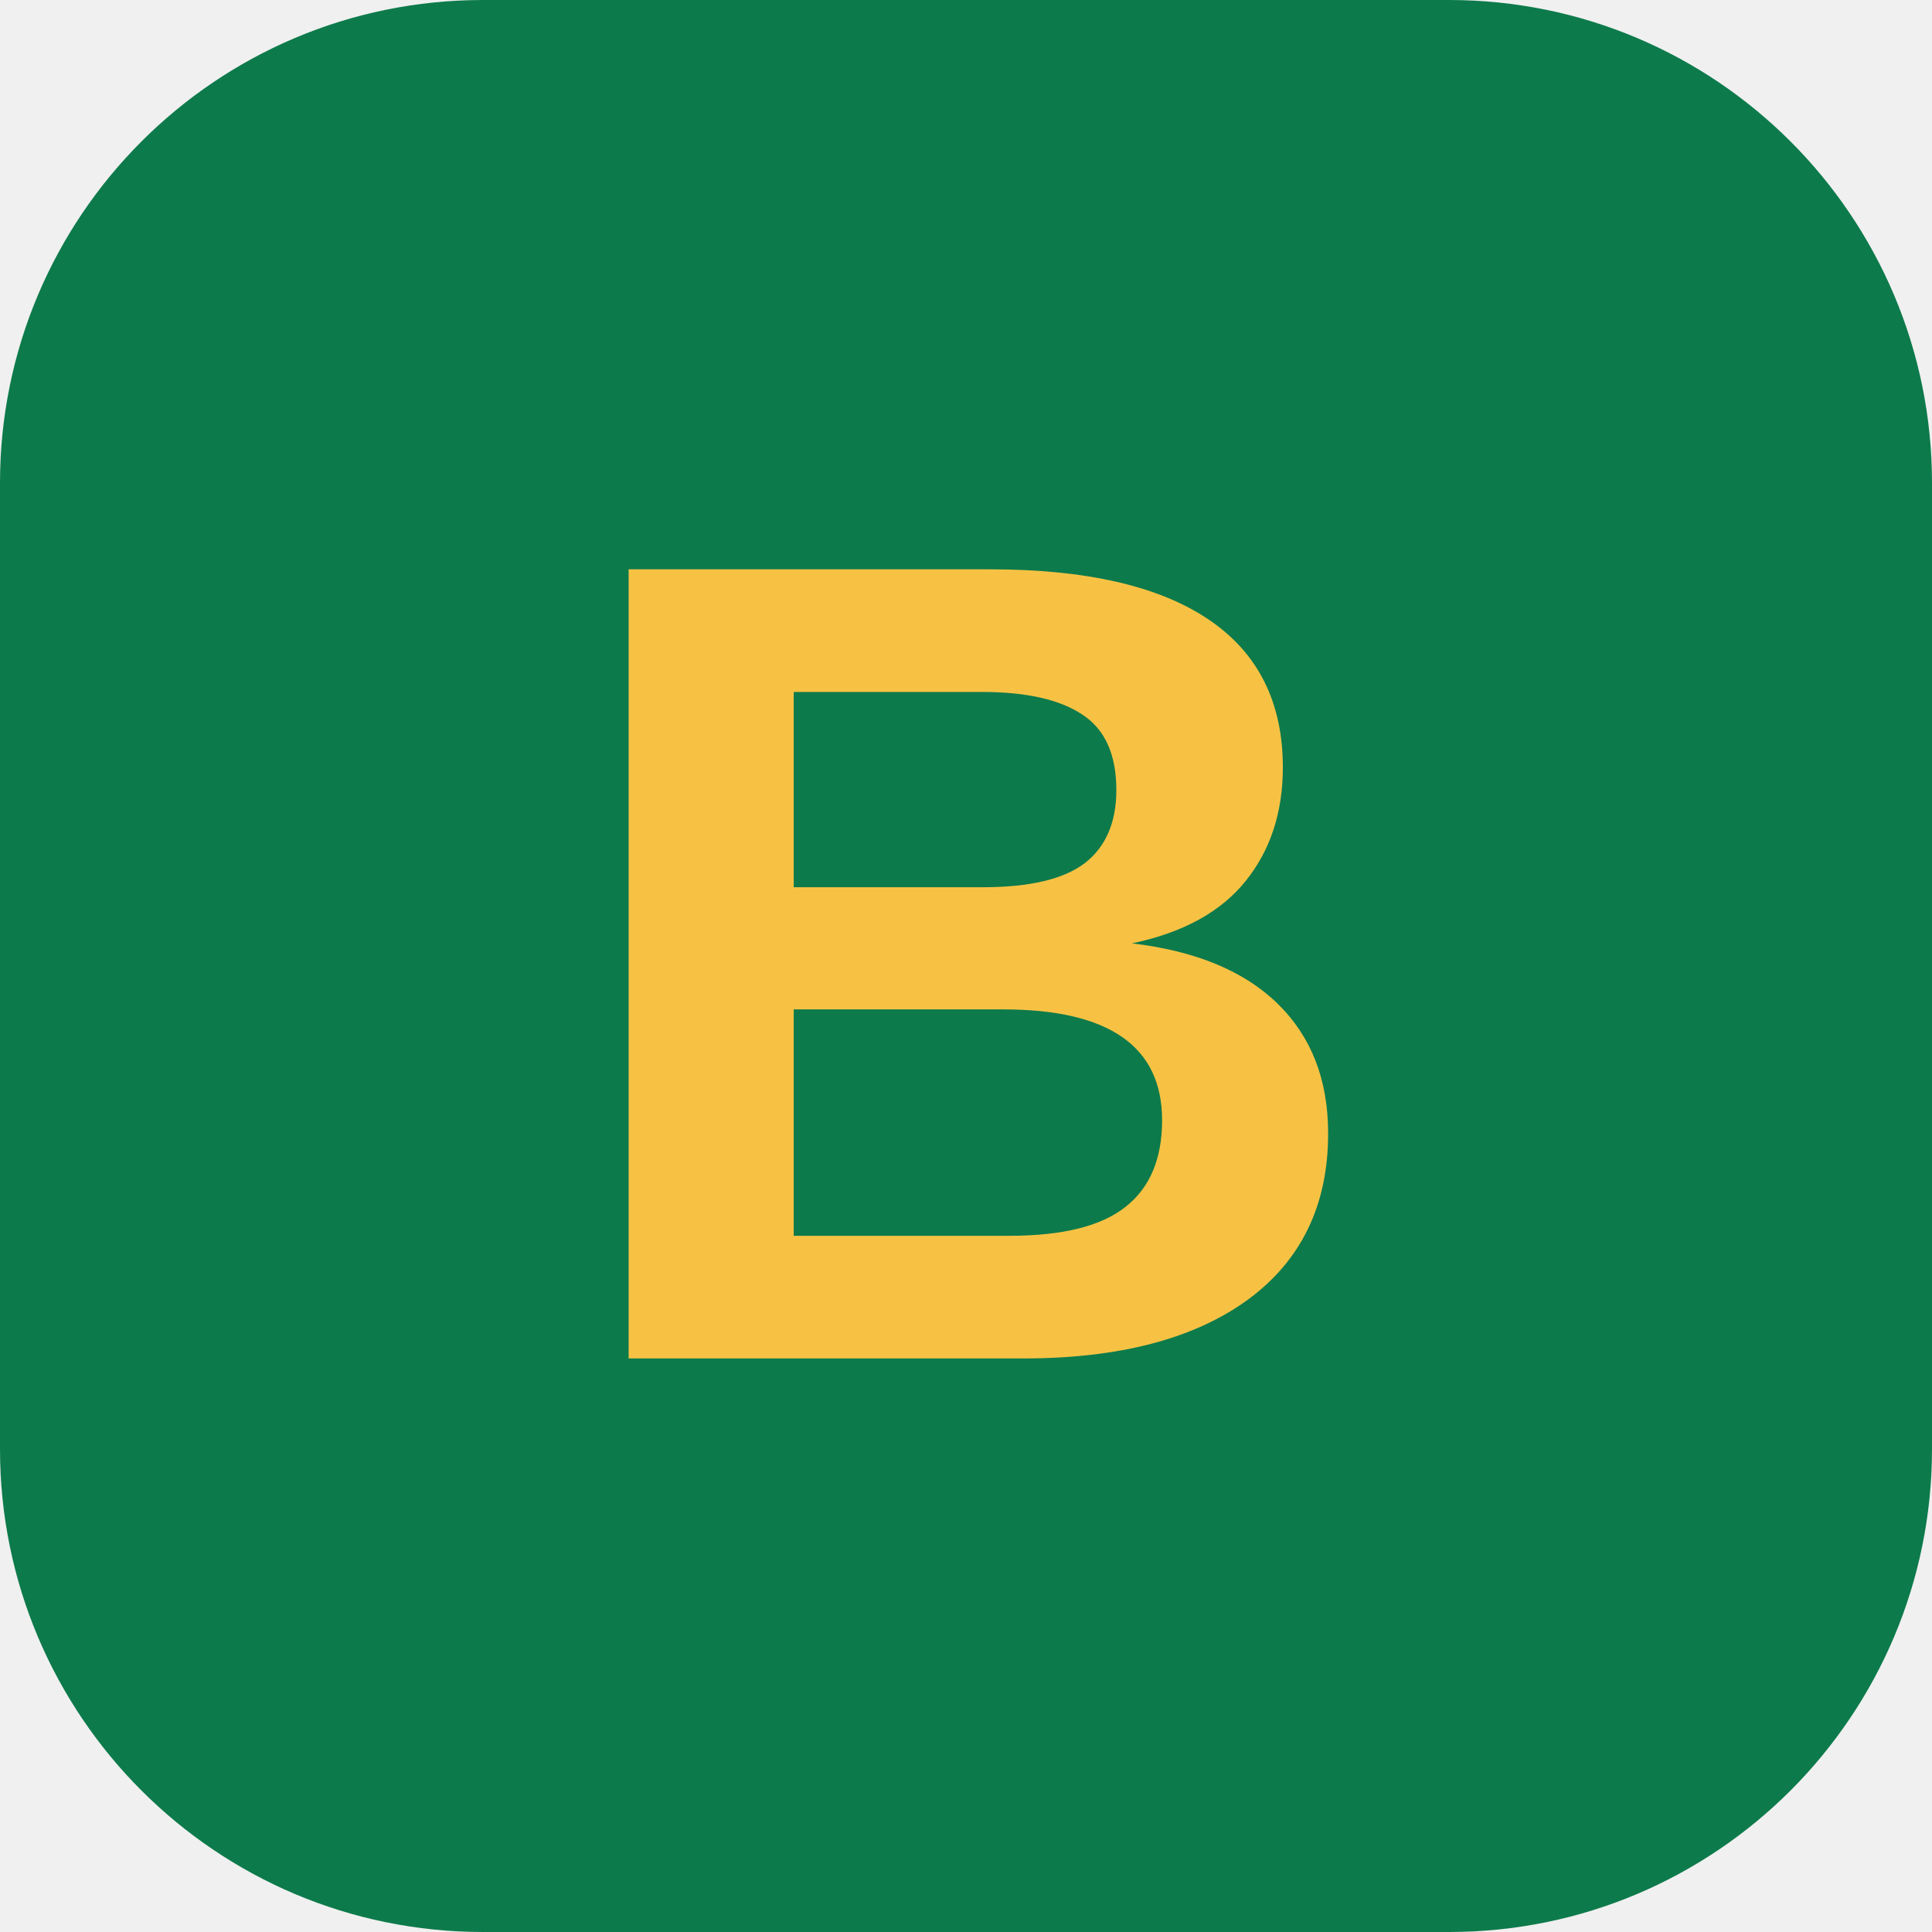
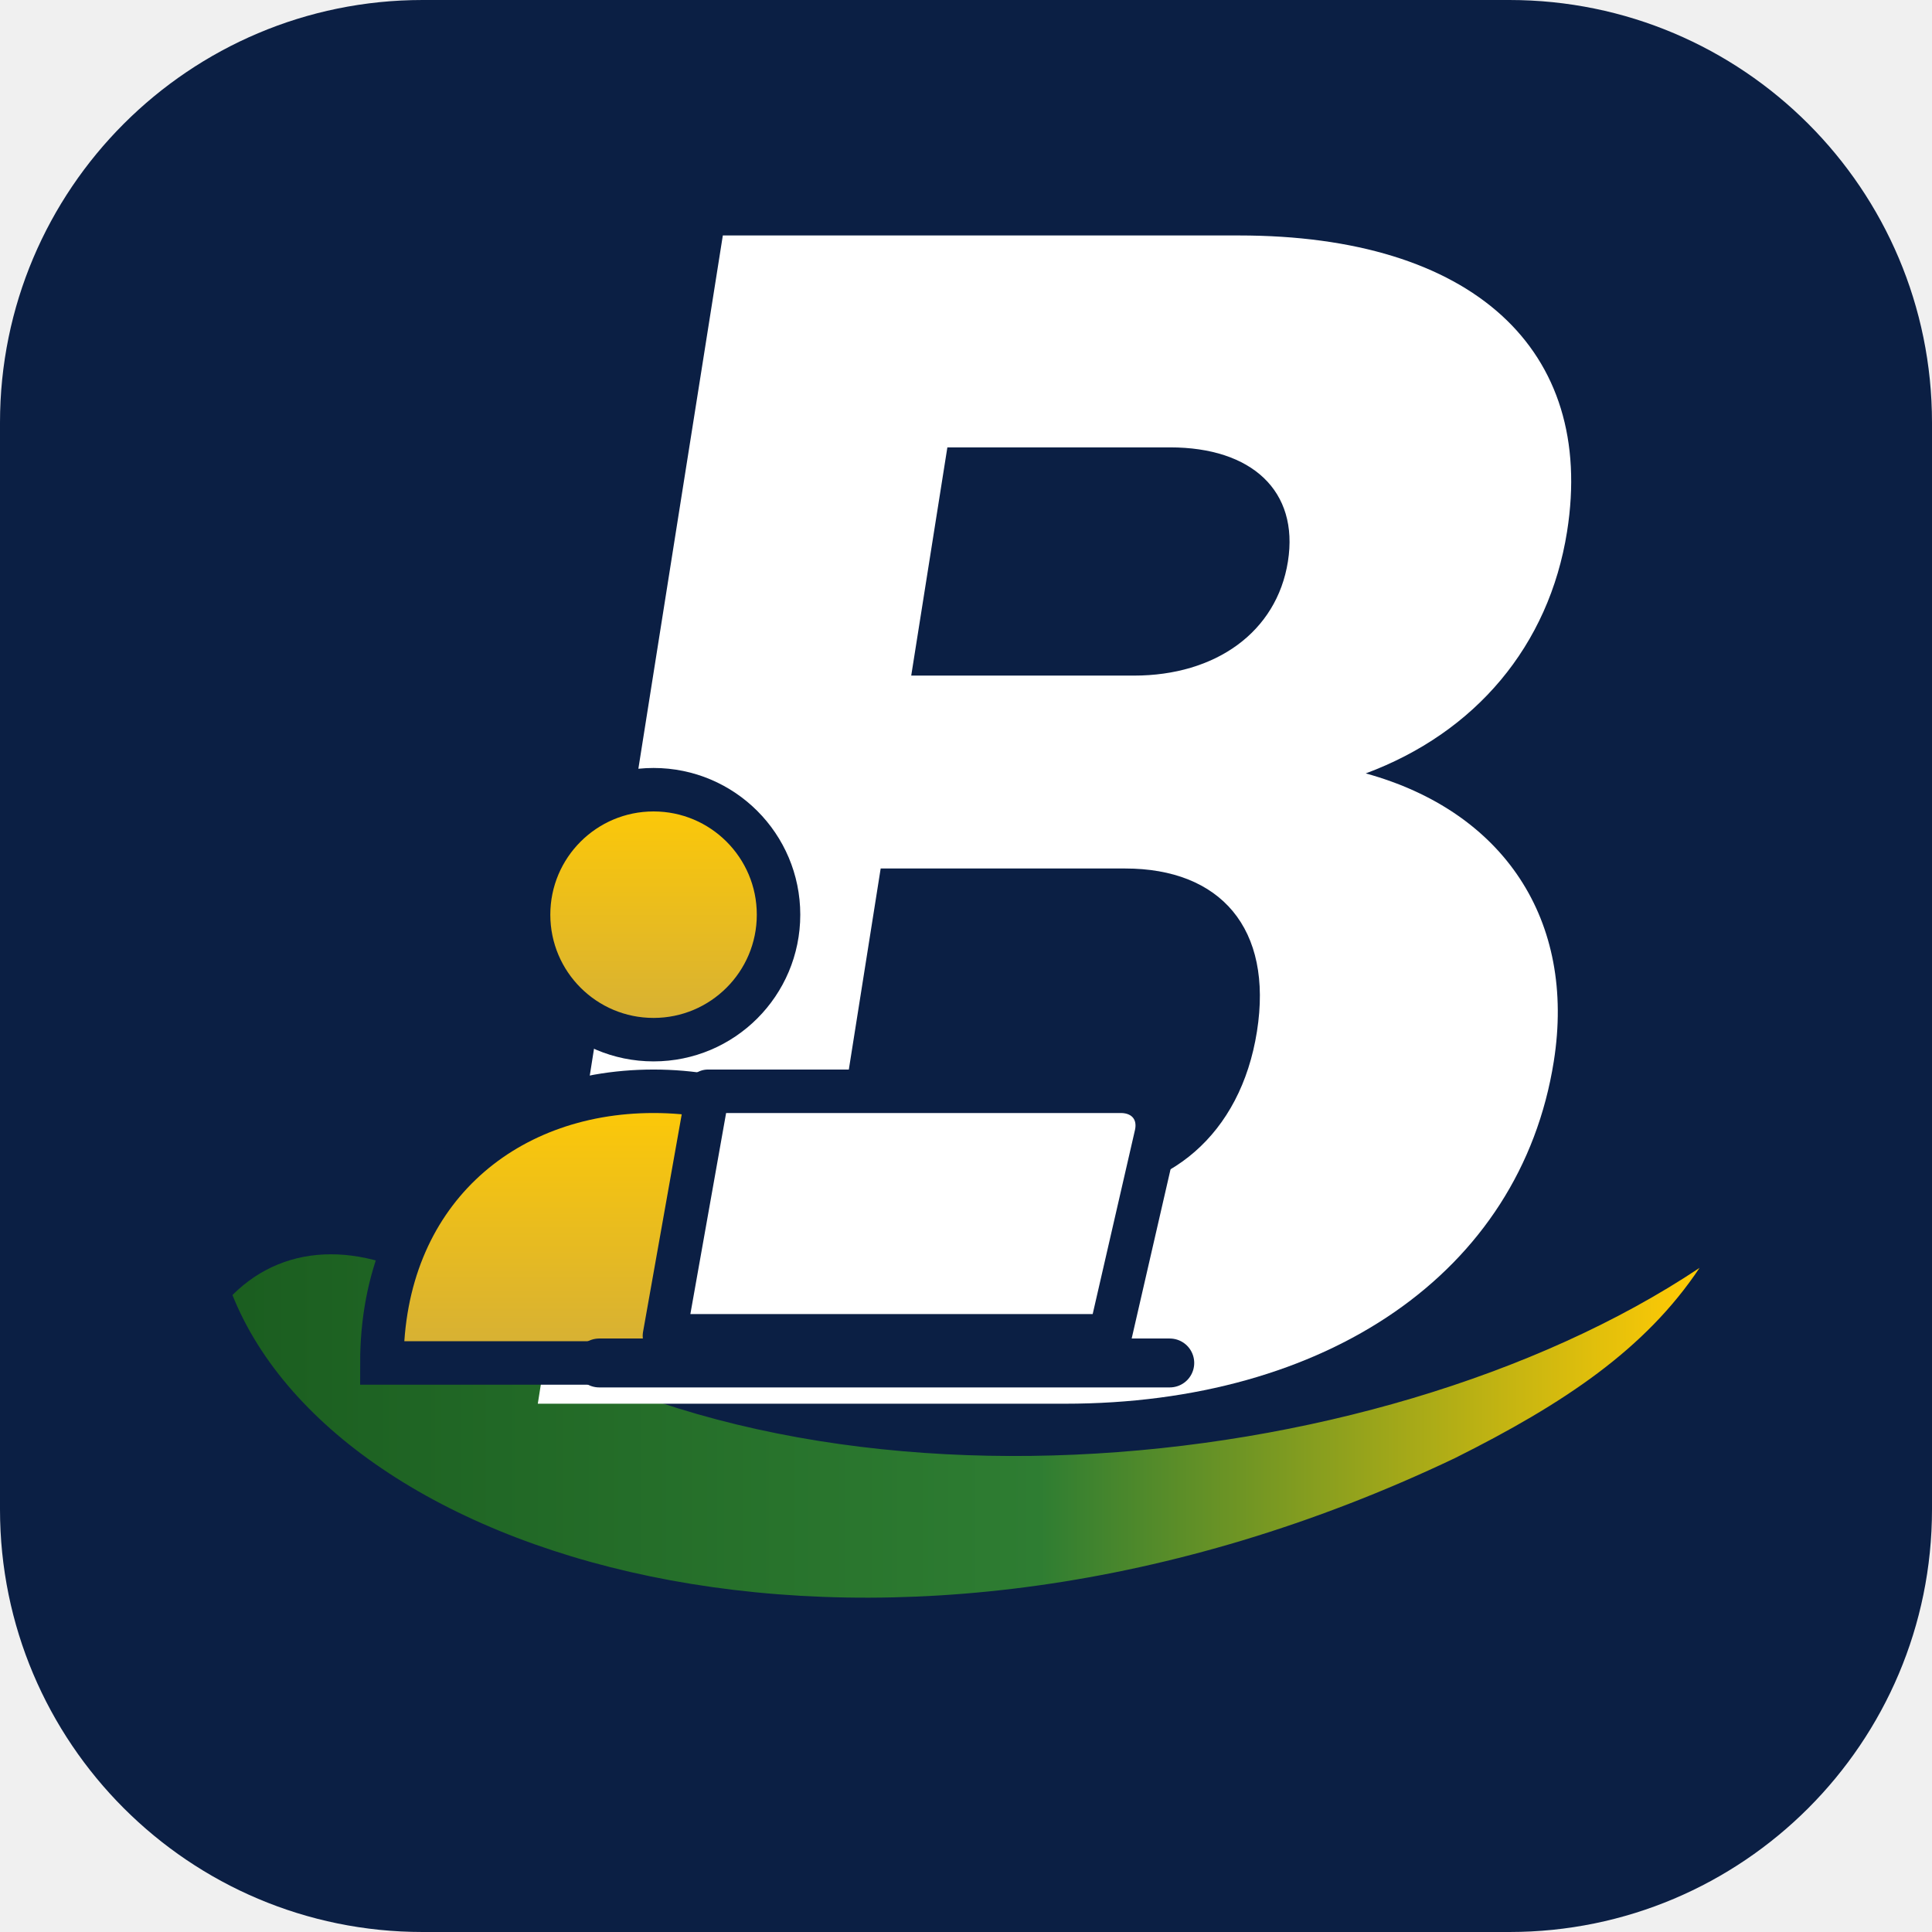
<svg xmlns="http://www.w3.org/2000/svg" viewBox="0 0 64 64">
-   <rect width="64" height="64" rx="16" fill="#0d7a4b" />
-   <text x="32" y="45" font-family="system-ui,Arial,sans-serif" font-size="38" font-weight="800" text-anchor="middle" fill="#f7c244">B</text>
+   <rect width="64" height="64" rx="14" fill="#0B1F44" />
+   <g transform="translate(3.2 2.4) scale(.9)">
+     <defs>
+       <linearGradient id="sw2" x1="0" y1="0" x2="1" y2="0">
+         <stop offset="0" stop-color="#1B5E20" />
+         <stop offset=".55" stop-color="#2E7D32" />
+         <stop offset="1" stop-color="#FFCA05" />
+       </linearGradient>
+       <linearGradient id="au2" x1="0" y1="0" x2="0" y2="1">
+         <stop offset="0" stop-color="#FFCA05" />
+         <stop offset="1" stop-color="#D4AF37" />
+       </linearGradient>
+     </defs>
+     <path d="M5 45c4 10 24 16 45 6 4-2 7-4 9-7-12 8-34 10-46 1-3-2-6-2-8 0z" fill="url(#sw2)" />
+     <g transform="skewX(-9) translate(7 0)">
+       <path fill="#FFFFFF" fill-rule="evenodd" d="M17 6h19c8.6 0 13.8 4.2 13.8 10.9 0 4.2-2.2 7.4-6 8.9 5.3 1.4 8.6 5.4 8.6 10.6C52.4 44.2 46 49 36.4 49H17zM26.5 13.8v8.4h8.2c3 0 5-1.6 5-4.2s-2-4.2-5-4.2zM26.5 29.3v12h9c3.5 0 5.8-2.2 5.8-6s-2.3-6-5.8-6z" />
+     </g>
+     <circle cx="20.5" cy="31" r="4.6" fill="url(#au2)" stroke="#0B1F44" stroke-width="1.6" />
+     <path d="M10.5 47.5c0-6.2 4.4-10 10-10s10 3.8 10 10z" fill="url(#au2)" stroke="#0B1F44" stroke-width="1.6" />
+     <path d="M22.5 37.5h15.2c.9 0 1.5.7 1.3 1.6l-1.7 7.4h-16.4z" fill="#fff" stroke="#0B1F44" stroke-width="1.6" stroke-linejoin="round" />
+     <path d="M18.5 47.5h21" stroke="#0B1F44" stroke-width="1.8" stroke-linecap="round" />
+   </g>
</svg>
